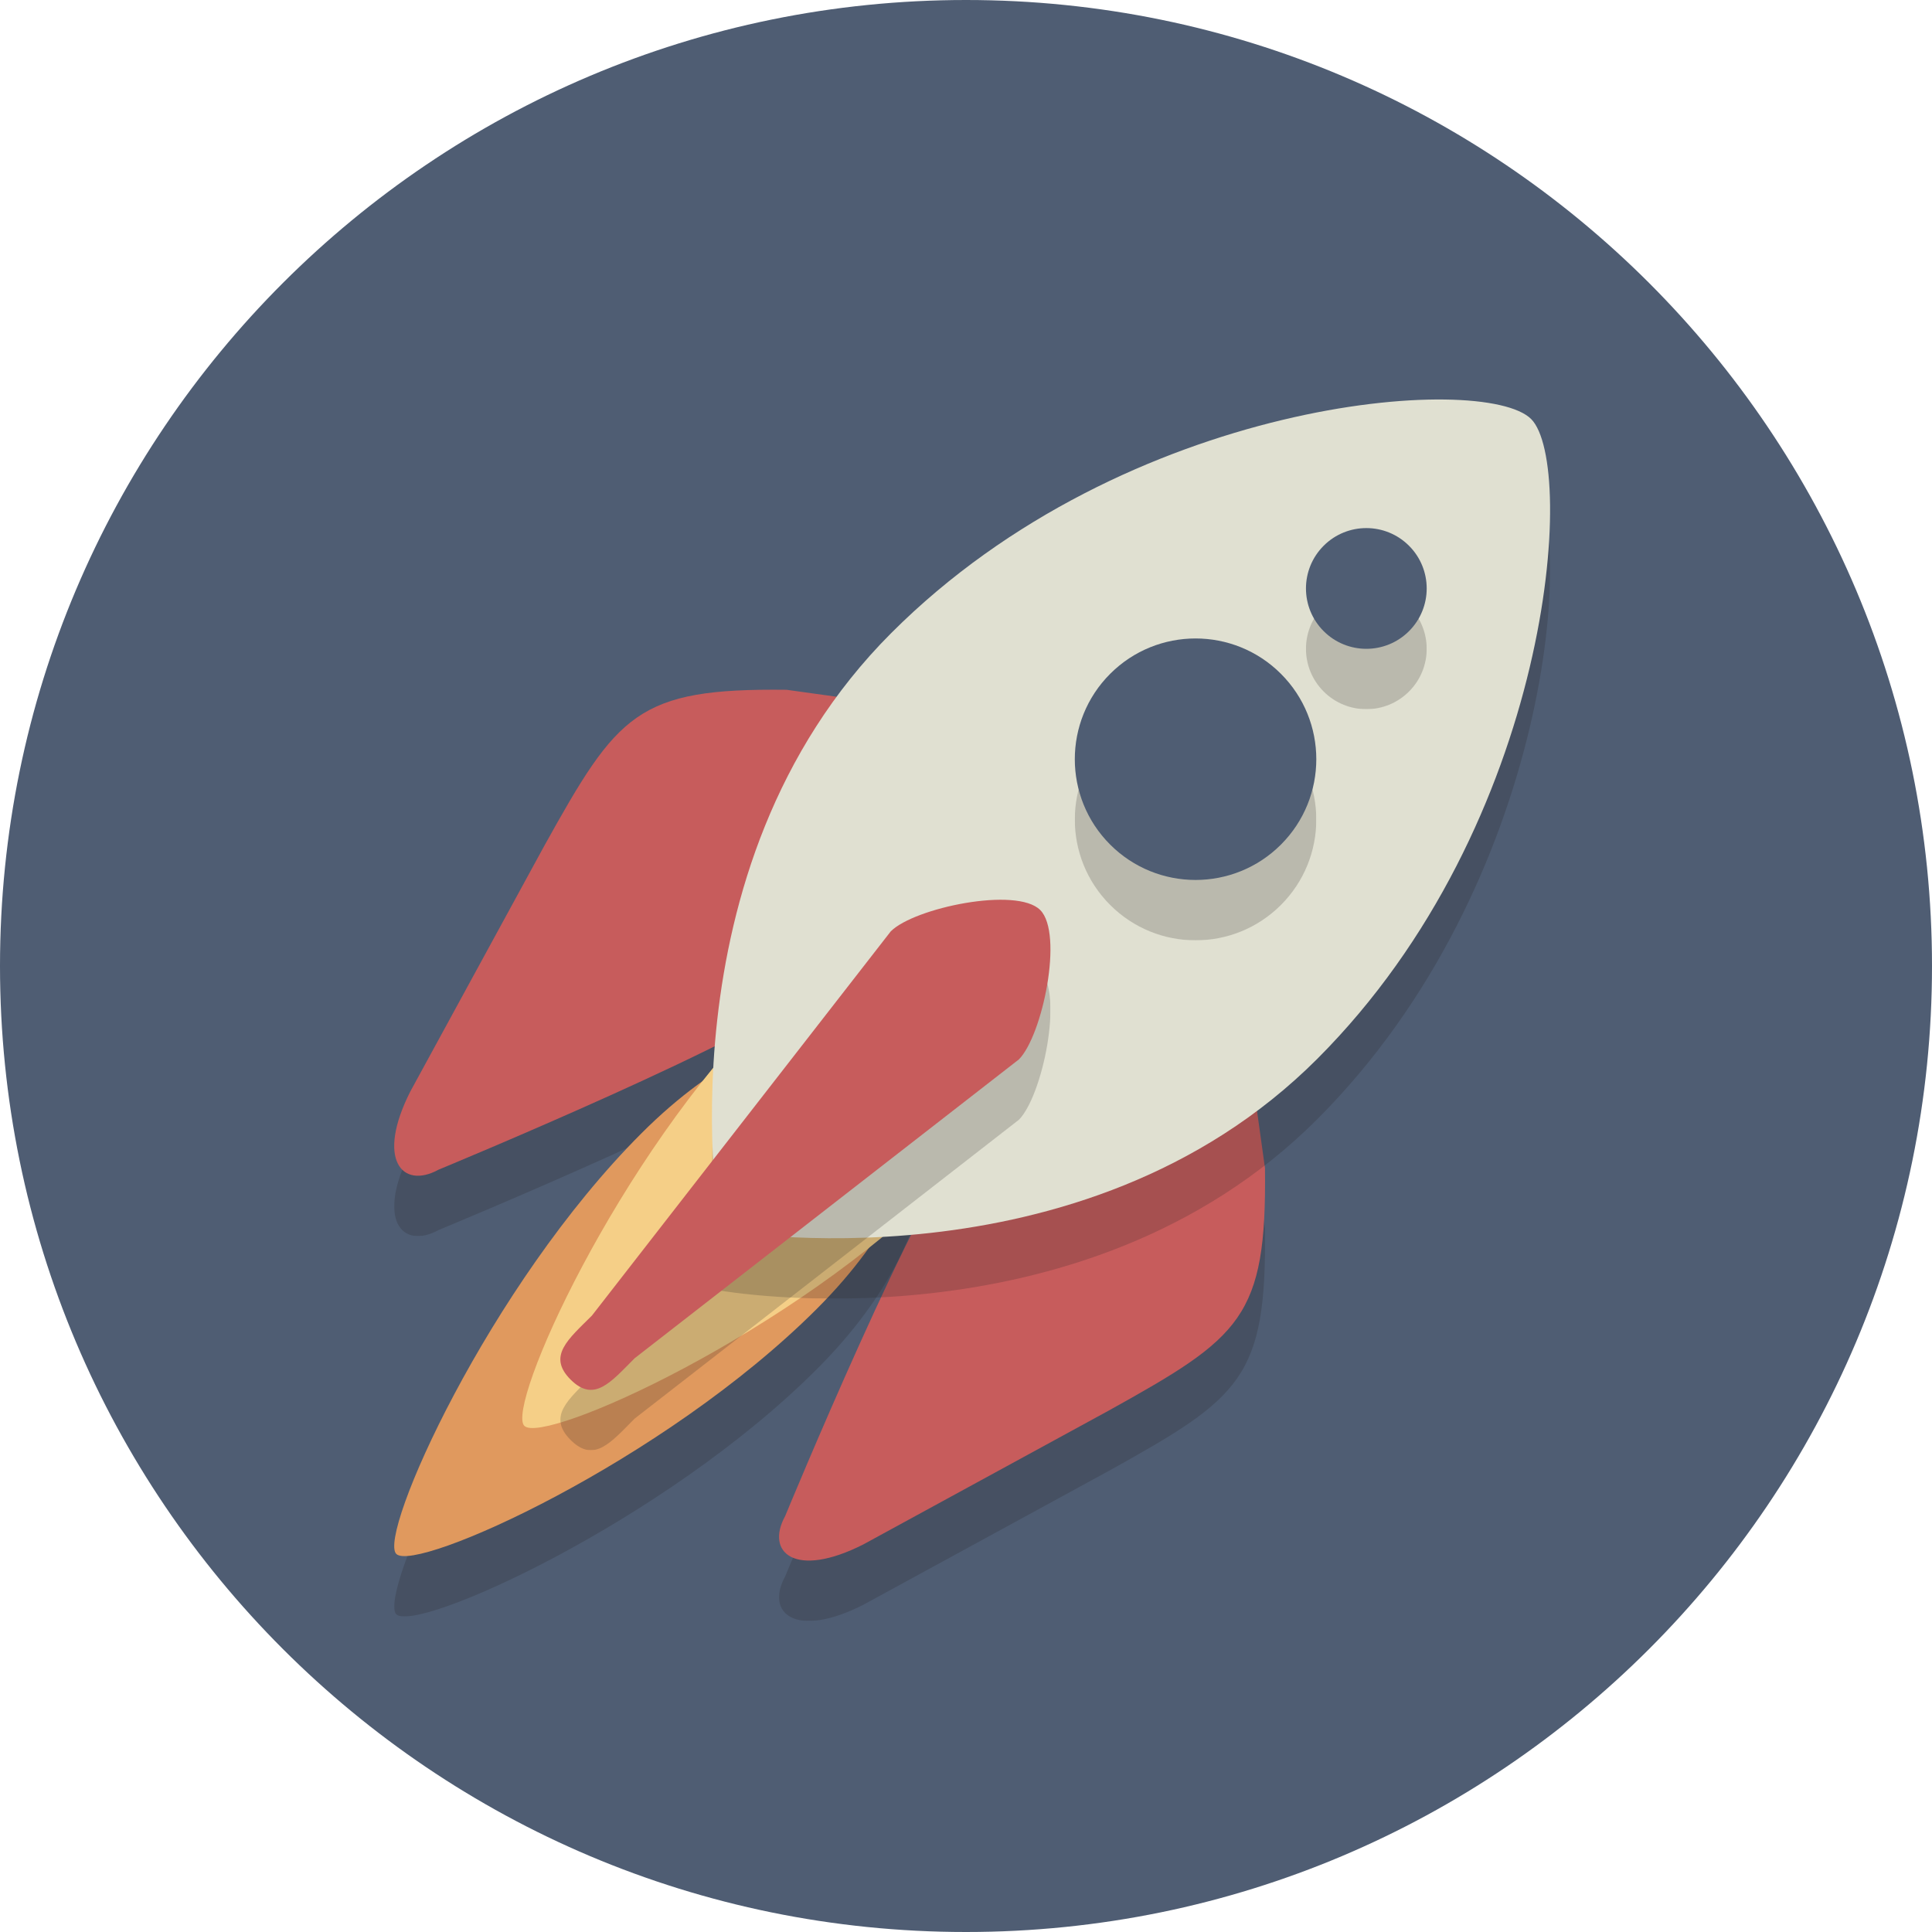
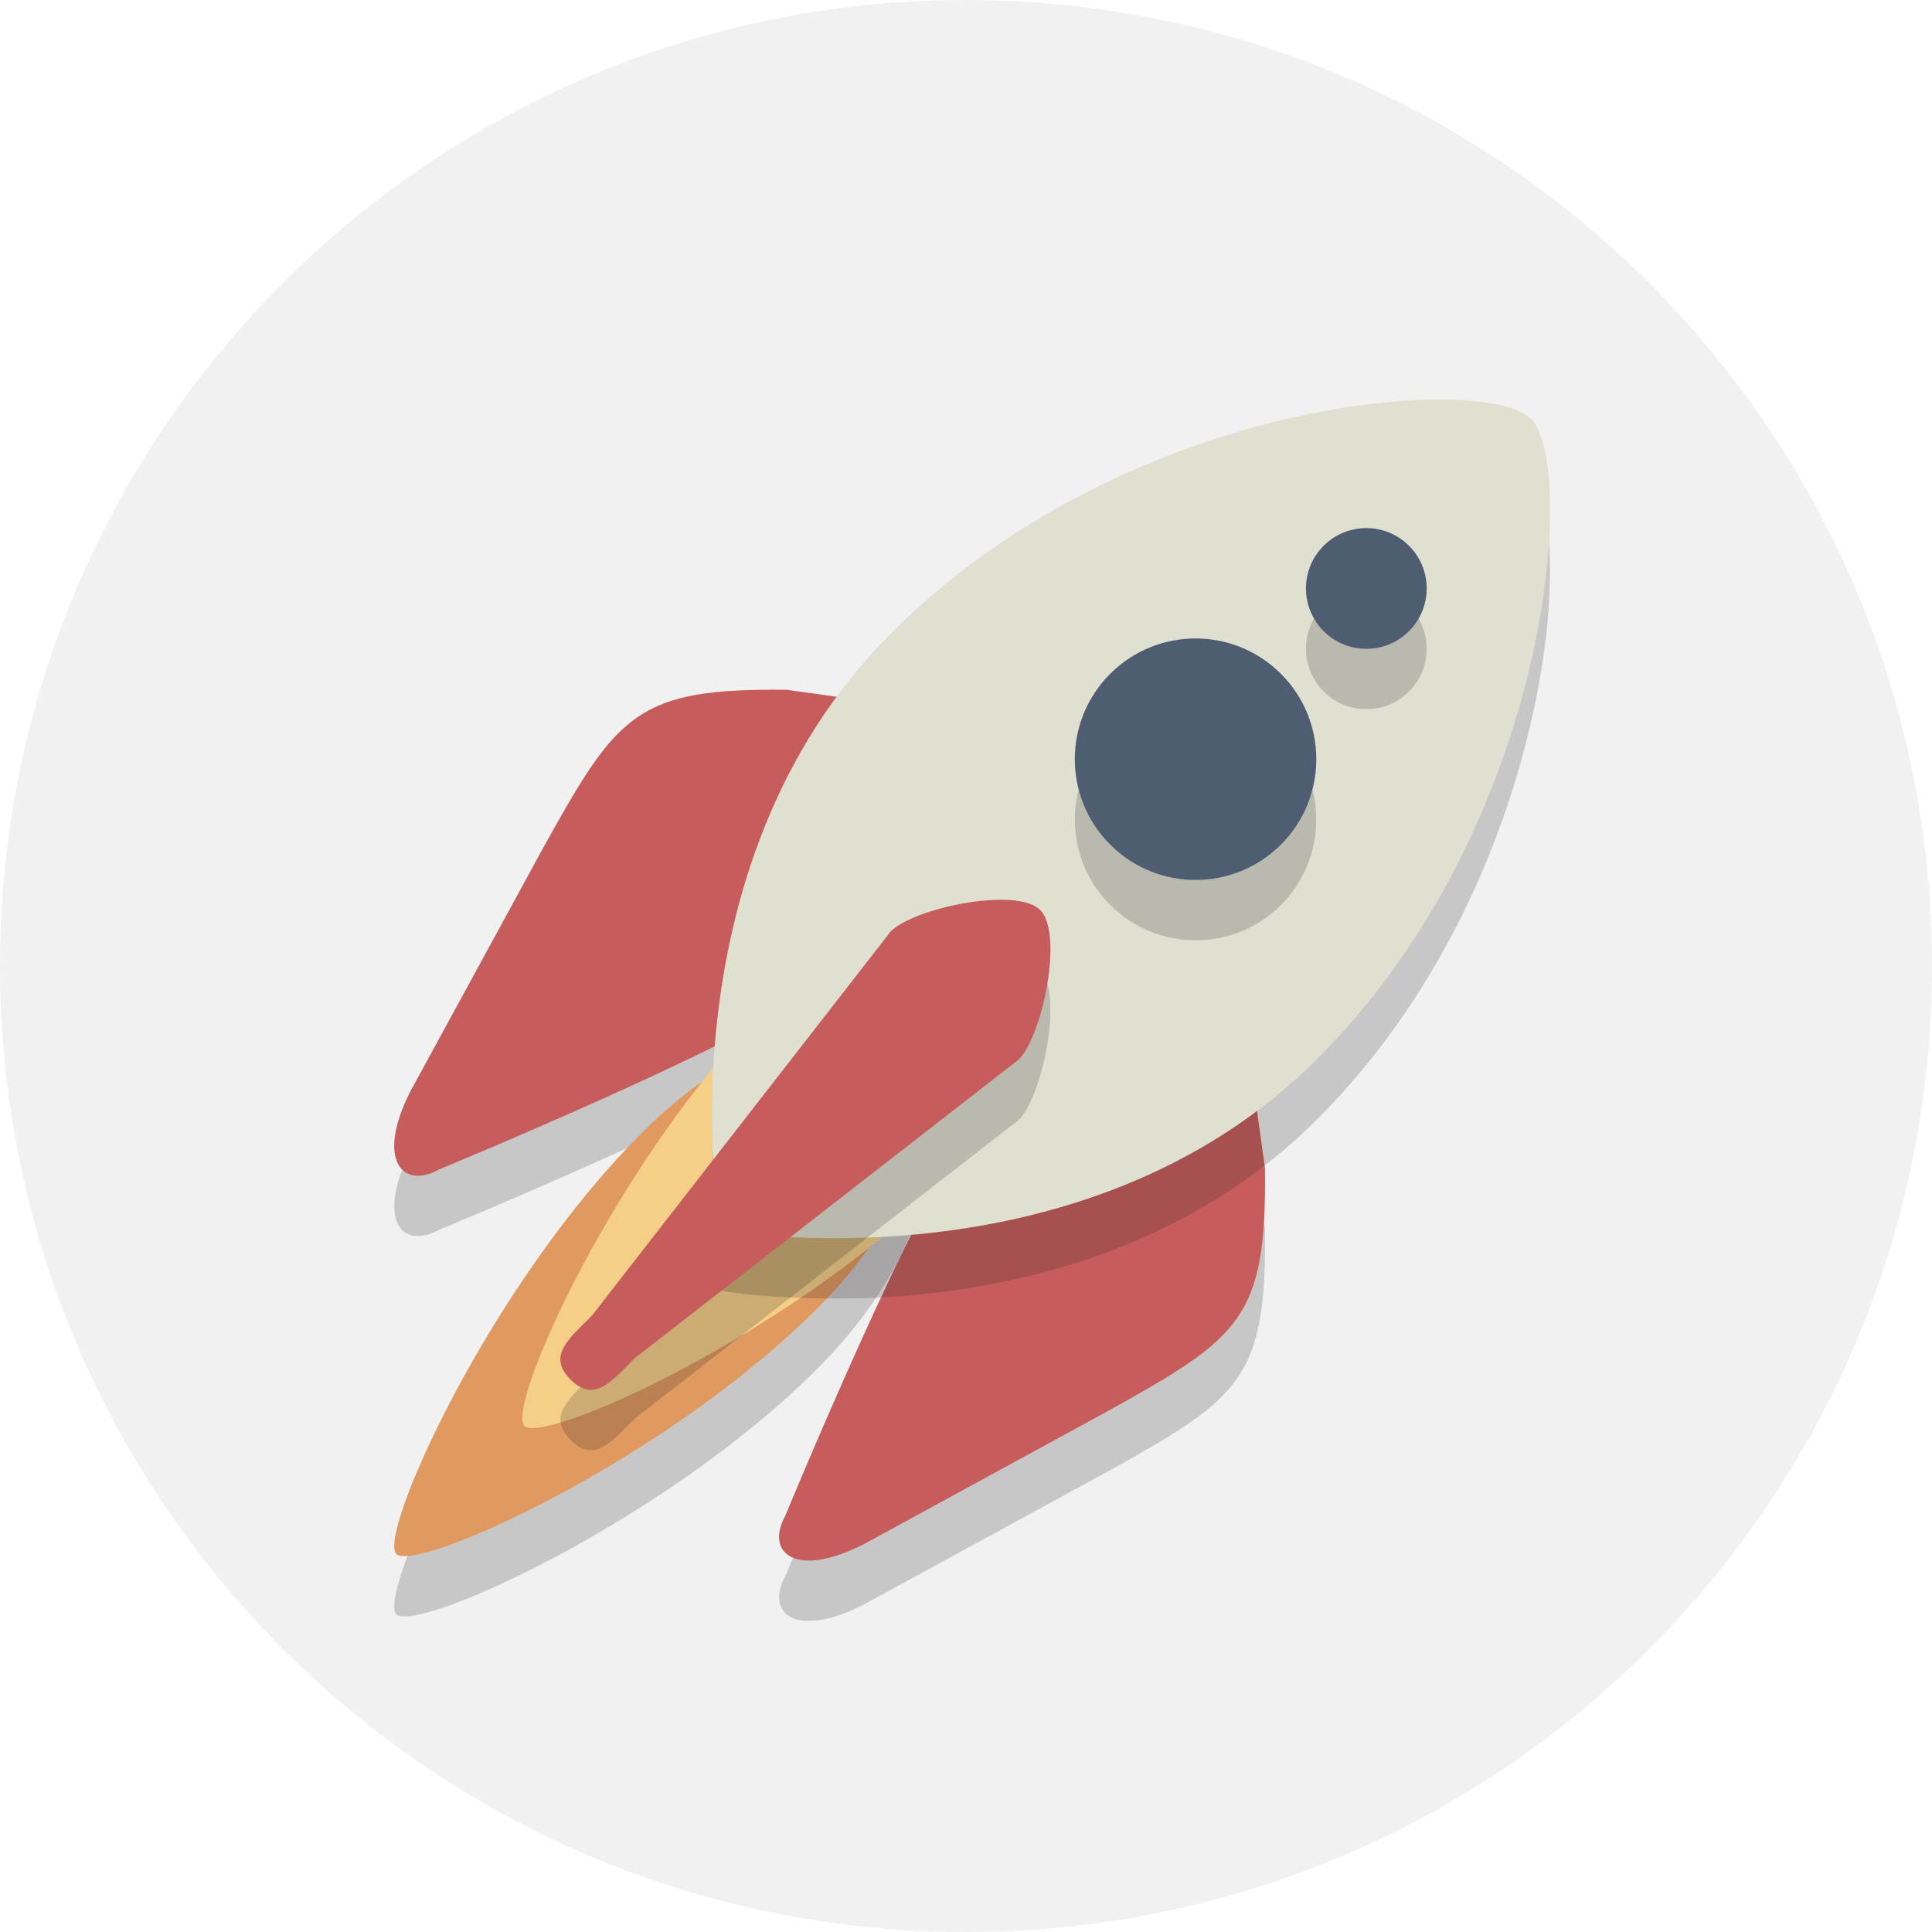
<svg xmlns="http://www.w3.org/2000/svg" id="svg2" version="1.1" xml:space="preserve" width="80" height="80" viewBox="0 0 80 80">
  <defs id="defs6">
    <clipPath clipPathUnits="userSpaceOnUse" id="clipPath16">
      <path d="M 0,64 64,64 64,0 0,0 0,64 Z" id="path18" />
    </clipPath>
    <clipPath clipPathUnits="userSpaceOnUse" id="clipPath28">
      <path d="m 25.806,30.938 16.101,0 0,-20.634 -16.101,0 0,20.634 z" id="path30" />
    </clipPath>
    <clipPath clipPathUnits="userSpaceOnUse" id="clipPath44">
      <path d="m 13.059,39.153 20.634,0 0,-16.101 -20.634,0 0,16.101 z" id="path46" />
    </clipPath>
    <clipPath clipPathUnits="userSpaceOnUse" id="clipPath68">
      <path d="m 13.059,28.203 17.748,0 0,-17.752 -17.748,0 0,17.752 z" id="path70" />
    </clipPath>
    <clipPath clipPathUnits="userSpaceOnUse" id="clipPath92">
      <path d="m 23.584,48.766 27.765,0 0,-27.785 -27.765,0 0,27.785 z" id="path94" />
    </clipPath>
    <clipPath clipPathUnits="userSpaceOnUse" id="clipPath112">
      <path d="m 18.562,32.195 16.235,0 0,-16.235 -16.235,0 0,16.235 z" id="path114" />
    </clipPath>
    <clipPath clipPathUnits="userSpaceOnUse" id="clipPath132">
      <path d="m 35.604,40.85 8,0 0,-8 -8,0 0,8 z" id="path134" />
    </clipPath>
    <clipPath clipPathUnits="userSpaceOnUse" id="clipPath148">
      <path d="m 43.261,44.507 4,0 0,-4 -4,0 0,4 z" id="path150" />
    </clipPath>
  </defs>
  <g id="g10" transform="matrix(1.25,0,0,-1.25,0,80)">
    <g id="g12">
      <g id="g14" clip-path="url(#clipPath16)">
        <g id="g20" transform="translate(64,32)">
-           <path d="m 0,0 c 0,-17.673 -14.327,-32 -32,-32 -17.673,0 -32,14.327 -32,32 0,17.673 14.327,32 32,32 C -14.327,32 0,17.673 0,0" style="fill:#4f5d73;fill-opacity:1;fill-rule:nonzero;stroke:none" id="path22" />
+           <path d="m 0,0 c 0,-17.673 -14.327,-32 -32,-32 -17.673,0 -32,14.327 -32,32 0,17.673 14.327,32 32,32 C -14.327,32 0,17.673 0,0" style="fill:#e6e6e6;fill-opacity:0.561;fill-rule:nonzero;stroke:none" id="path22" />
        </g>
        <g id="g24">
          <g id="g26" />
          <g id="g32">
            <g clip-path="url(#clipPath28)" id="g34" style="opacity:0.2">
              <g transform="translate(32.0962,24.3177)" id="g36">
                <path d="m 0,0 c -1.556,-1.556 -6.087,-12.54 -6.087,-12.54 -0.664,-1.209 0.33,-2.086 2.593,-0.937 l 8.132,4.435 c 4.381,2.435 5.228,3.071 5.17,8.029 L 8.993,4.84 C 8.714,6.845 7.212,7.212 5.657,5.657 L 0,0 Z" style="fill:#231f20;fill-opacity:1;fill-rule:nonzero;stroke:none" id="path38" />
              </g>
            </g>
          </g>
        </g>
        <g id="g40">
          <g id="g42" />
          <g id="g48">
            <g clip-path="url(#clipPath44)" id="g50" style="opacity:0.2">
              <g transform="translate(27.0719,29.3419)" id="g52">
                <path d="m 0,0 c -1.556,-1.556 -12.54,-6.087 -12.54,-6.087 -1.209,-0.665 -2.086,0.33 -0.937,2.593 l 4.435,8.132 c 2.435,4.38 3.071,5.228 8.029,5.17 L 4.84,8.993 C 6.845,8.714 7.212,7.212 5.657,5.657 L 0,0 Z" style="fill:#231f20;fill-opacity:1;fill-rule:nonzero;stroke:none" id="path54" />
              </g>
            </g>
          </g>
        </g>
        <g id="g56" transform="translate(32.0962,26.3177)">
          <path d="m 0,0 c -1.556,-1.556 -6.087,-12.54 -6.087,-12.54 -0.664,-1.209 0.33,-2.086 2.593,-0.937 l 8.132,4.435 c 4.381,2.435 5.228,3.071 5.17,8.029 L 8.993,4.84 C 8.714,6.845 7.212,7.212 5.657,5.657 L 0,0 Z" style="fill:#c75c5c;fill-opacity:1;fill-rule:nonzero;stroke:none" id="path58" />
        </g>
        <g id="g60" transform="translate(27.0719,31.3419)">
          <path d="m 0,0 c -1.556,-1.556 -12.54,-6.087 -12.54,-6.087 -1.209,-0.665 -2.086,0.33 -0.937,2.593 l 4.435,8.132 c 2.435,4.38 3.071,5.228 8.029,5.17 L 4.84,8.993 C 6.845,8.714 7.212,7.212 5.657,5.657 L 0,0 Z" style="fill:#c75c5c;fill-opacity:1;fill-rule:nonzero;stroke:none" id="path62" />
        </g>
        <g id="g64">
          <g id="g66" />
          <g id="g72">
            <g clip-path="url(#clipPath68)" id="g74" style="opacity:0.2">
              <g transform="translate(21.2465,24.4553)" id="g76">
                <path d="m 0,0 c 5.074,5.074 9.337,3.526 9.337,3.526 0,0 1.549,-4.263 -3.525,-9.338 C 0.737,-10.886 -7.479,-14.571 -8.119,-13.931 -8.74,-13.311 -5.074,-5.074 0,0" style="fill:#231f20;fill-opacity:1;fill-rule:nonzero;stroke:none" id="path78" />
              </g>
            </g>
          </g>
        </g>
        <g id="g80" transform="translate(21.2465,26.4553)">
          <path d="m 0,0 c 5.074,5.074 9.337,3.526 9.337,3.526 0,0 1.549,-4.263 -3.525,-9.338 C 0.737,-10.886 -7.479,-14.571 -8.119,-13.931 -8.74,-13.311 -5.074,-5.074 0,0" style="fill:#e0995e;fill-opacity:1;fill-rule:nonzero;stroke:none" id="path82" />
        </g>
        <g id="g84" transform="translate(25.4892,30.6979)">
          <path d="m 0,0 c 5.074,5.074 9.337,3.526 9.337,3.526 0,0 1.549,-4.263 -3.525,-9.338 C 0.737,-10.886 -7.479,-14.571 -8.12,-13.931 -8.74,-13.311 -5.074,-5.074 0,0" style="fill:#f5cf87;fill-opacity:1;fill-rule:nonzero;stroke:none" id="path86" />
        </g>
        <g id="g88">
          <g id="g90" />
          <g id="g96">
            <g clip-path="url(#clipPath92)" id="g98" style="opacity:0.2">
              <g transform="translate(43.6341,26.9219)" id="g100">
                <path d="m 0,0 c -7.81,-7.81 -19.783,-5.673 -19.783,-5.673 0,0 -2.137,11.972 5.674,19.782 7.81,7.811 19.643,8.642 21.196,7.088 C 8.594,19.69 7.81,7.81 0,0" style="fill:#231f20;fill-opacity:1;fill-rule:nonzero;stroke:none" id="path102" />
              </g>
            </g>
          </g>
        </g>
        <g id="g104" transform="translate(43.6341,28.9219)">
          <path d="m 0,0 c -7.81,-7.81 -19.783,-5.673 -19.783,-5.673 0,0 -2.137,11.972 5.674,19.782 7.81,7.811 19.643,8.642 21.196,7.088 C 8.594,19.69 7.81,7.81 0,0" style="fill:#e0e0d1;fill-opacity:1;fill-rule:nonzero;stroke:none" id="path106" />
        </g>
        <g id="g108">
          <g id="g110" />
          <g id="g116">
            <g clip-path="url(#clipPath112)" id="g118" style="opacity:0.2">
              <g transform="translate(21.023,17.006)" id="g120">
                <path d="m 0,0 c -0.781,-0.781 -1.34,-1.488 -2.121,-0.707 -0.781,0.781 -0.074,1.34 0.707,2.121 l 9.899,12.728 c 0.781,0.781 4.169,1.488 4.95,0.707 0.781,-0.781 0.074,-4.168 -0.707,-4.95 L 0,0 Z" style="fill:#231f20;fill-opacity:1;fill-rule:nonzero;stroke:none" id="path122" />
              </g>
            </g>
          </g>
        </g>
        <g id="g124" transform="translate(21.023,19.006)">
          <path d="m 0,0 c -0.781,-0.781 -1.34,-1.488 -2.121,-0.707 -0.781,0.781 -0.074,1.34 0.707,2.121 l 9.899,12.728 c 0.781,0.781 4.169,1.488 4.95,0.707 0.781,-0.781 0.074,-4.168 -0.707,-4.95 L 0,0 Z" style="fill:#c75c5c;fill-opacity:1;fill-rule:nonzero;stroke:none" id="path126" />
        </g>
        <g id="g128">
          <g id="g130" />
          <g id="g136">
            <g clip-path="url(#clipPath132)" id="g138" style="opacity:0.2">
              <g transform="translate(42.4328,34.0217)" id="g140">
                <path d="m 0,0 c -1.562,-1.562 -4.095,-1.562 -5.657,0 -1.562,1.562 -1.562,4.095 0,5.657 1.562,1.562 4.095,1.562 5.657,0 C 1.562,4.095 1.562,1.562 0,0" style="fill:#231f20;fill-opacity:1;fill-rule:nonzero;stroke:none" id="path142" />
              </g>
            </g>
          </g>
        </g>
        <g id="g144">
          <g id="g146" />
          <g id="g152">
            <g clip-path="url(#clipPath148)" id="g154" style="opacity:0.2">
              <g transform="translate(46.6755,41.0928)" id="g156">
                <path d="m 0,0 c -0.781,-0.781 -2.047,-0.781 -2.828,0 -0.781,0.781 -0.781,2.047 0,2.828 0.781,0.781 2.047,0.781 2.828,0 C 0.781,2.047 0.781,0.781 0,0" style="fill:#231f20;fill-opacity:1;fill-rule:nonzero;stroke:none" id="path158" />
              </g>
            </g>
          </g>
        </g>
        <g id="g160" transform="translate(42.4328,36.0217)">
          <path d="m 0,0 c -1.562,-1.562 -4.095,-1.562 -5.657,0 -1.562,1.562 -1.562,4.095 0,5.657 1.562,1.562 4.095,1.562 5.657,0 C 1.562,4.095 1.562,1.562 0,0" style="fill:#4f5d73;fill-opacity:1;fill-rule:nonzero;stroke:none" id="path162" />
        </g>
        <g id="g164" transform="translate(46.6755,43.0928)">
          <path d="m 0,0 c -0.781,-0.781 -2.047,-0.781 -2.828,0 -0.781,0.781 -0.781,2.047 0,2.828 0.781,0.781 2.047,0.781 2.828,0 C 0.781,2.047 0.781,0.781 0,0" style="fill:#4f5d73;fill-opacity:1;fill-rule:nonzero;stroke:none" id="path166" />
        </g>
      </g>
    </g>
  </g>
</svg>
